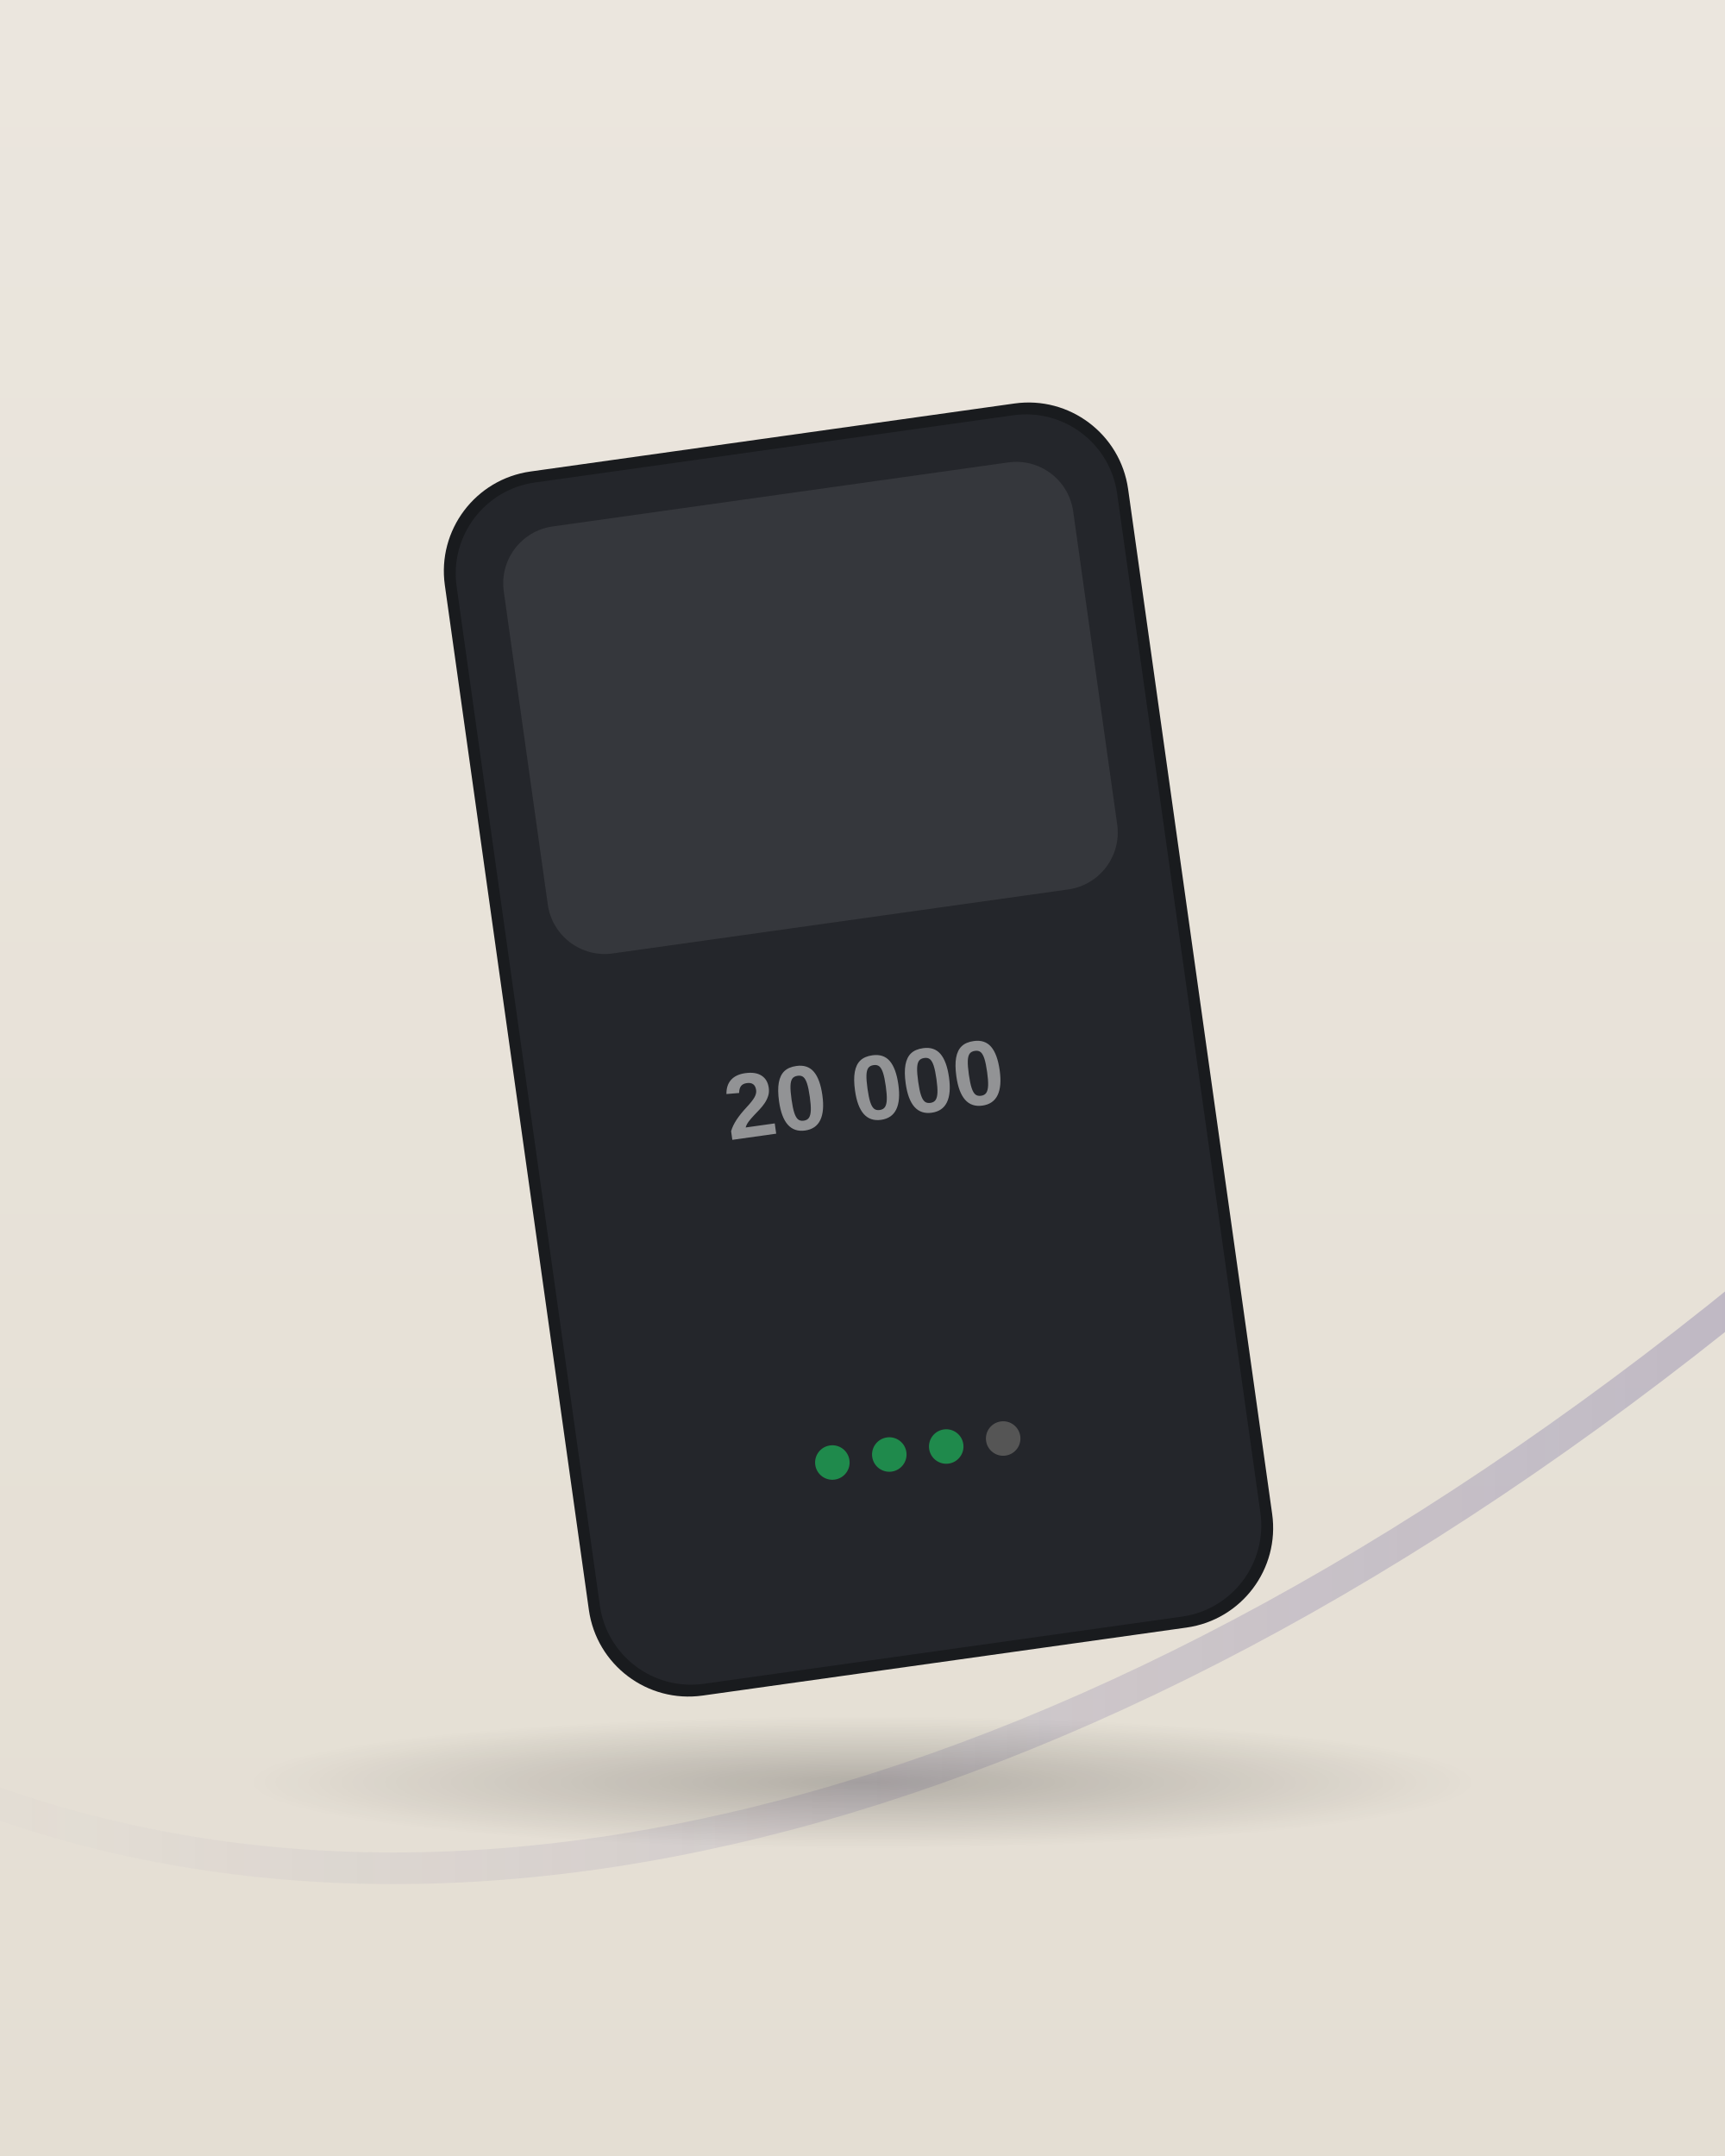
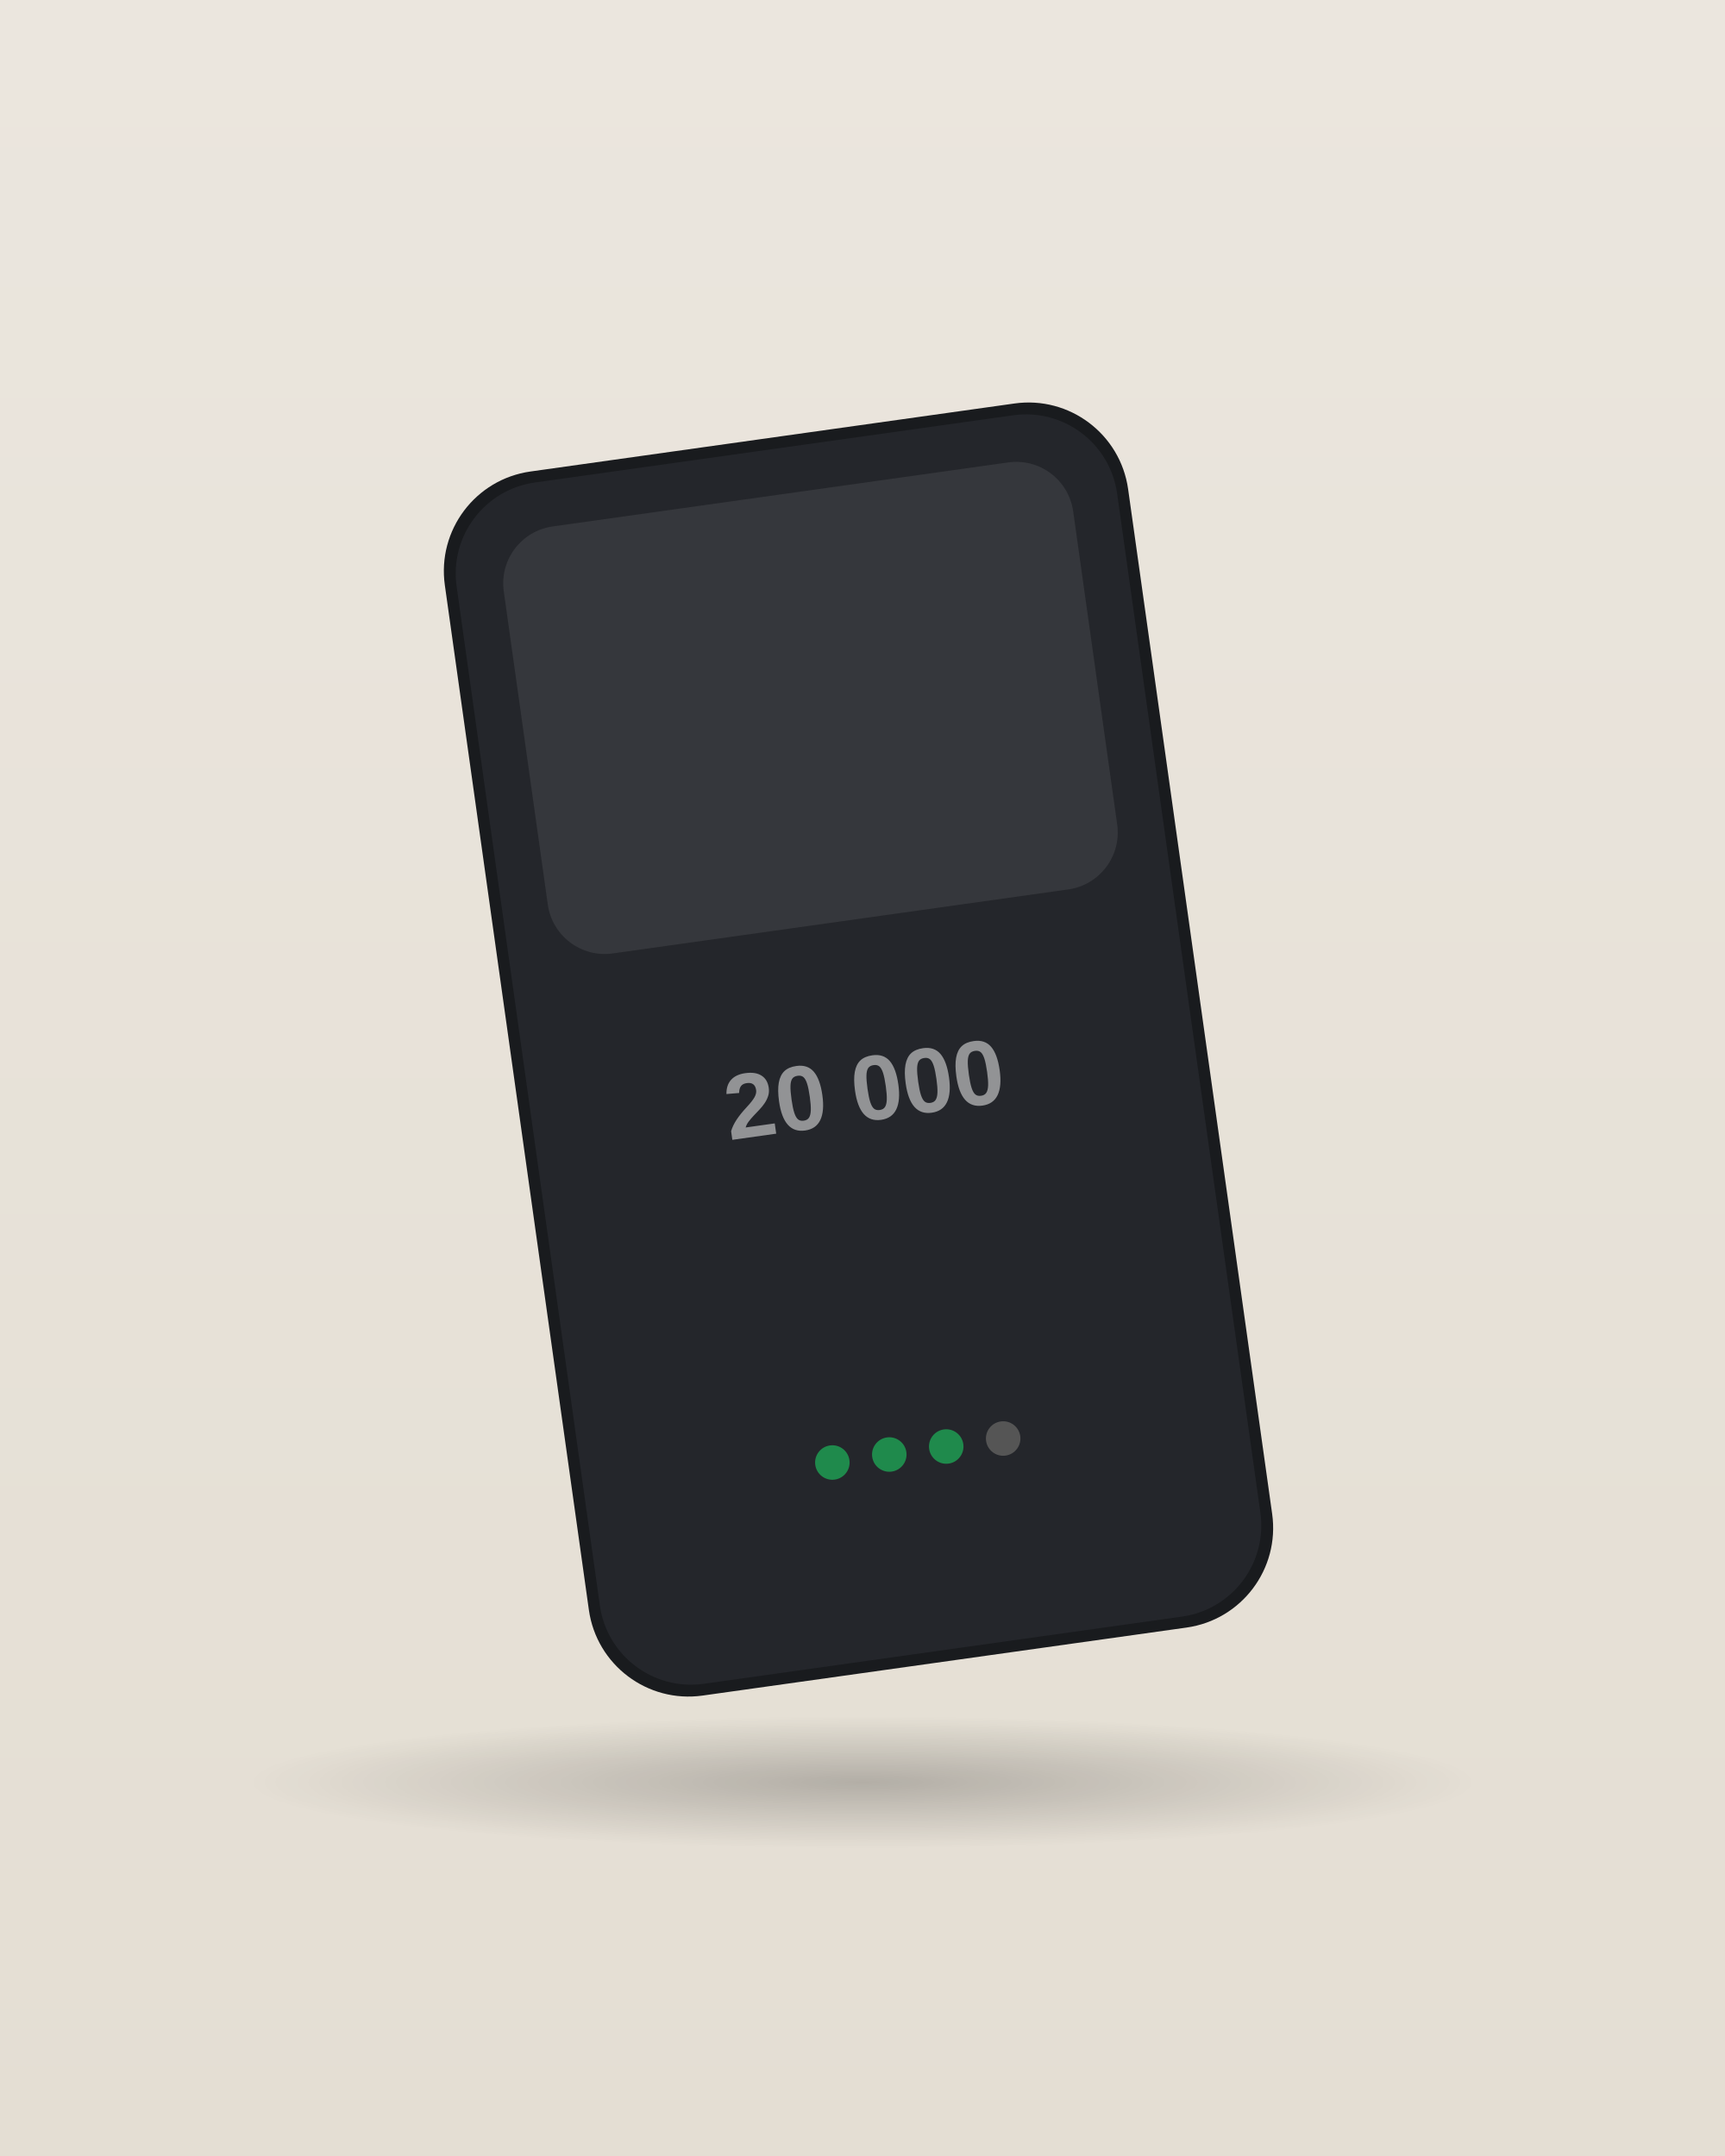
<svg xmlns="http://www.w3.org/2000/svg" viewBox="0 0 1200 1500" width="1200" height="1500">
  <defs>
    <linearGradient id="bg" x1="0" y1="0" x2="0" y2="1">
      <stop offset="0" stop-color="#ebe6de" />
      <stop offset="1" stop-color="#E4DED3" />
    </linearGradient>
    <radialGradient id="floor" cx="0.5" cy="0.5" r="0.5">
      <stop offset="0" stop-color="#000" stop-opacity="0.22" />
      <stop offset="1" stop-color="#000" stop-opacity="0" />
    </radialGradient>
    <linearGradient id="rib" x1="0" y1="0" x2="1" y2="0">
      <stop offset="0" stop-color="#31277F" stop-opacity="0" />
      <stop offset="1" stop-color="#31277F" stop-opacity="0.22" />
    </linearGradient>
  </defs>
  <rect width="1200" height="1500" fill="url(#bg)" />
-   <path d="M-40 1240 C 300 1380, 760 1280, 1240 880" fill="none" stroke="url(#rib)" stroke-width="22" stroke-linecap="round" />
  <ellipse cx="600" cy="1240" rx="430" ry="46" fill="url(#floor)" />
  <g transform="translate(360 300) rotate(-8 240 450)">
    <rect width="480" height="860" rx="70" fill="#191b1e" />
    <rect x="8" y="8" width="464" height="844" rx="64" fill="#24262B" />
    <rect x="40" y="40" width="400" height="300" rx="40" fill="#fff" opacity="0.08" />
    <rect x="170" y="700" width="24" height="24" rx="12" fill="#1F8A4C" />
    <rect x="210" y="700" width="24" height="24" rx="12" fill="#1F8A4C" />
    <rect x="250" y="700" width="24" height="24" rx="12" fill="#1F8A4C" />
    <rect x="290" y="700" width="24" height="24" rx="12" fill="#555" />
    <text x="240" y="480" text-anchor="middle" font-family="Arial, sans-serif" font-size="64" font-weight="700" fill="#fff" opacity="0.5">20 000</text>
  </g>
</svg>
